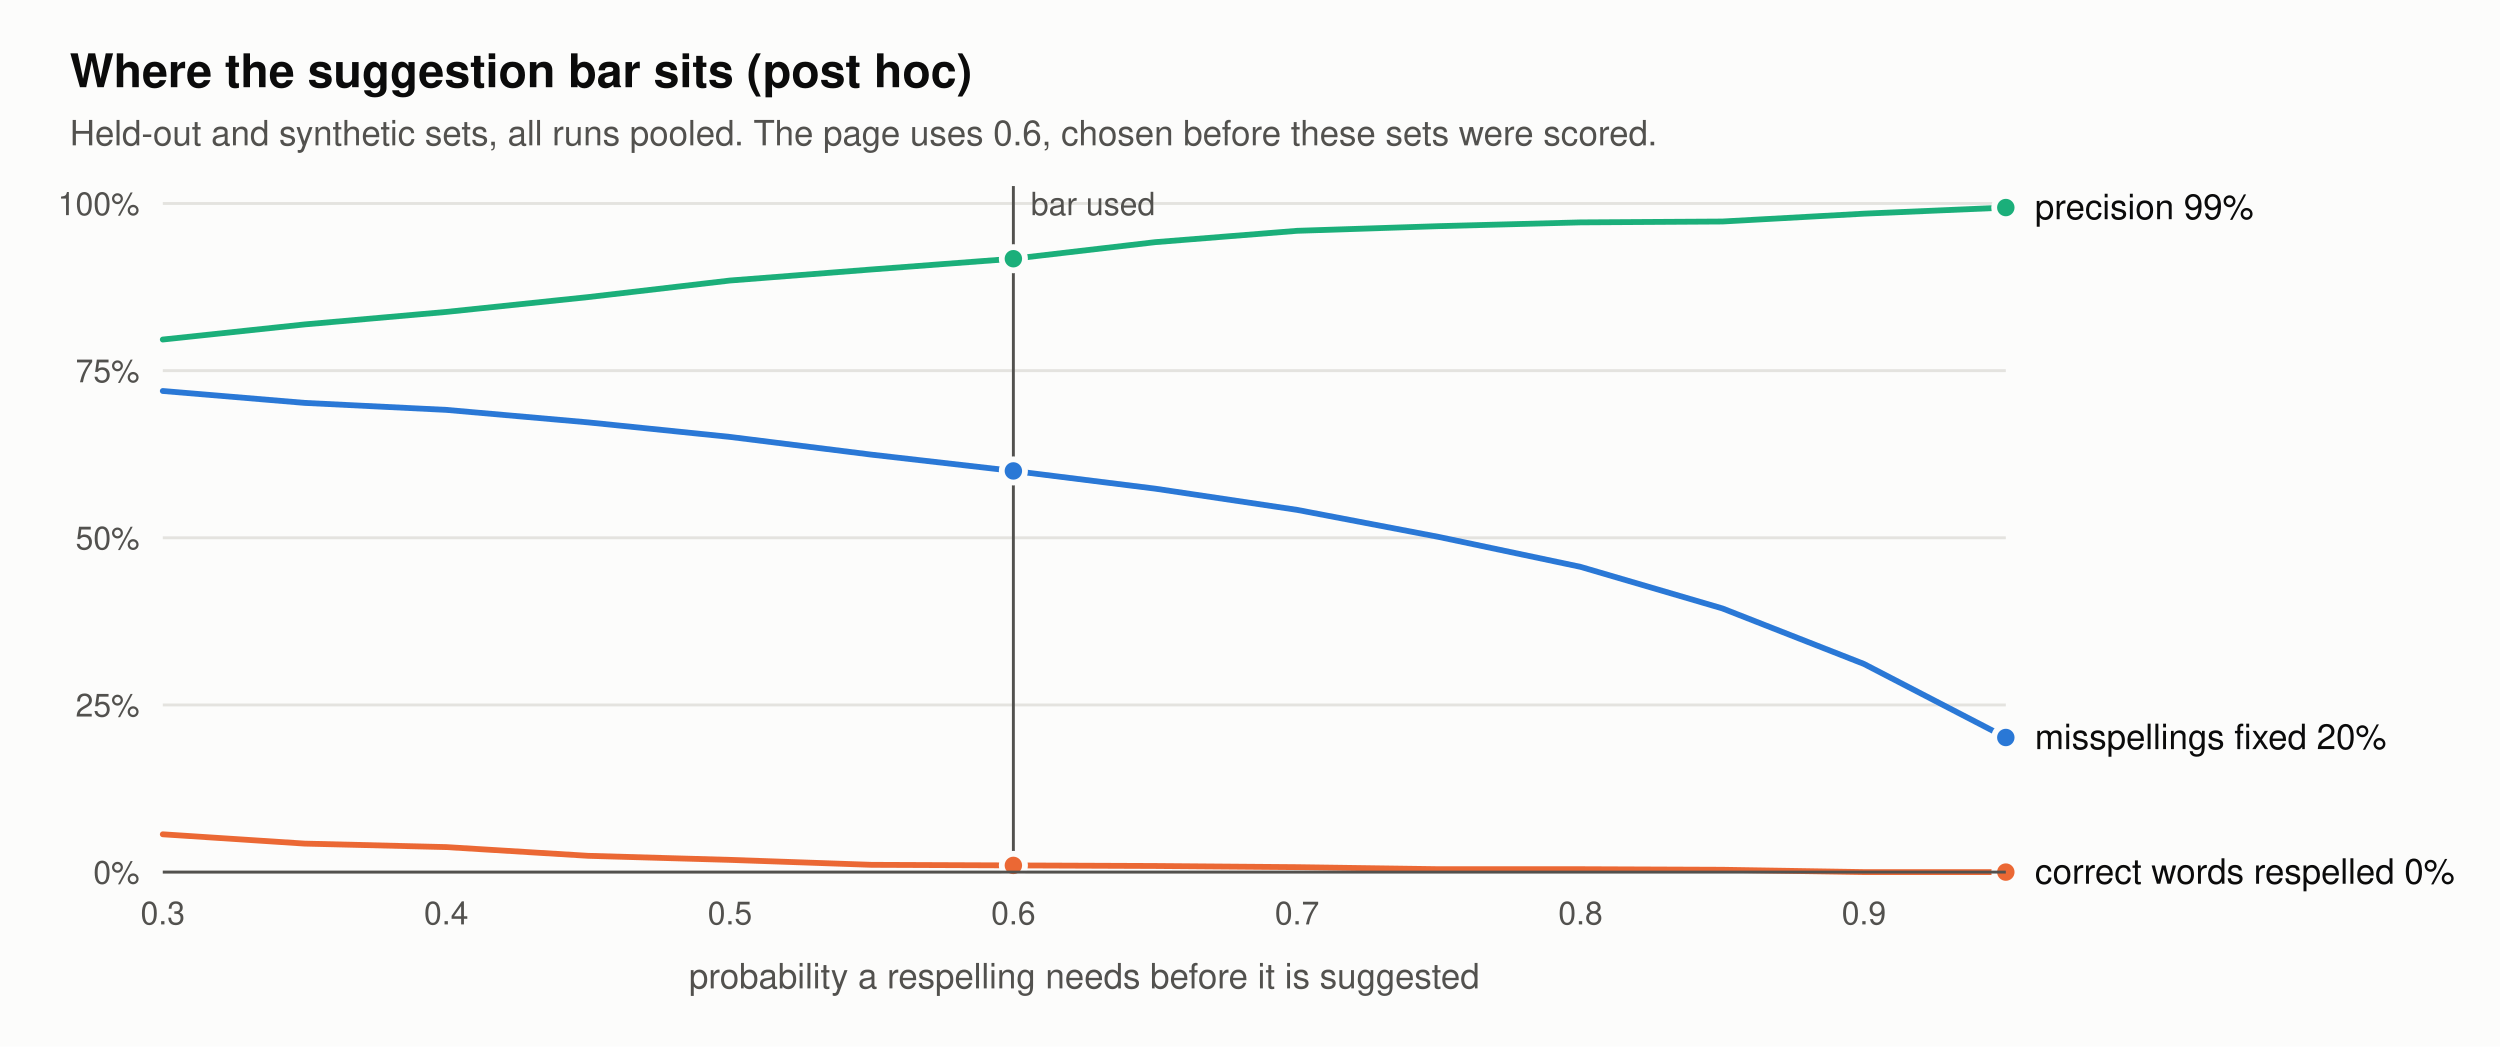
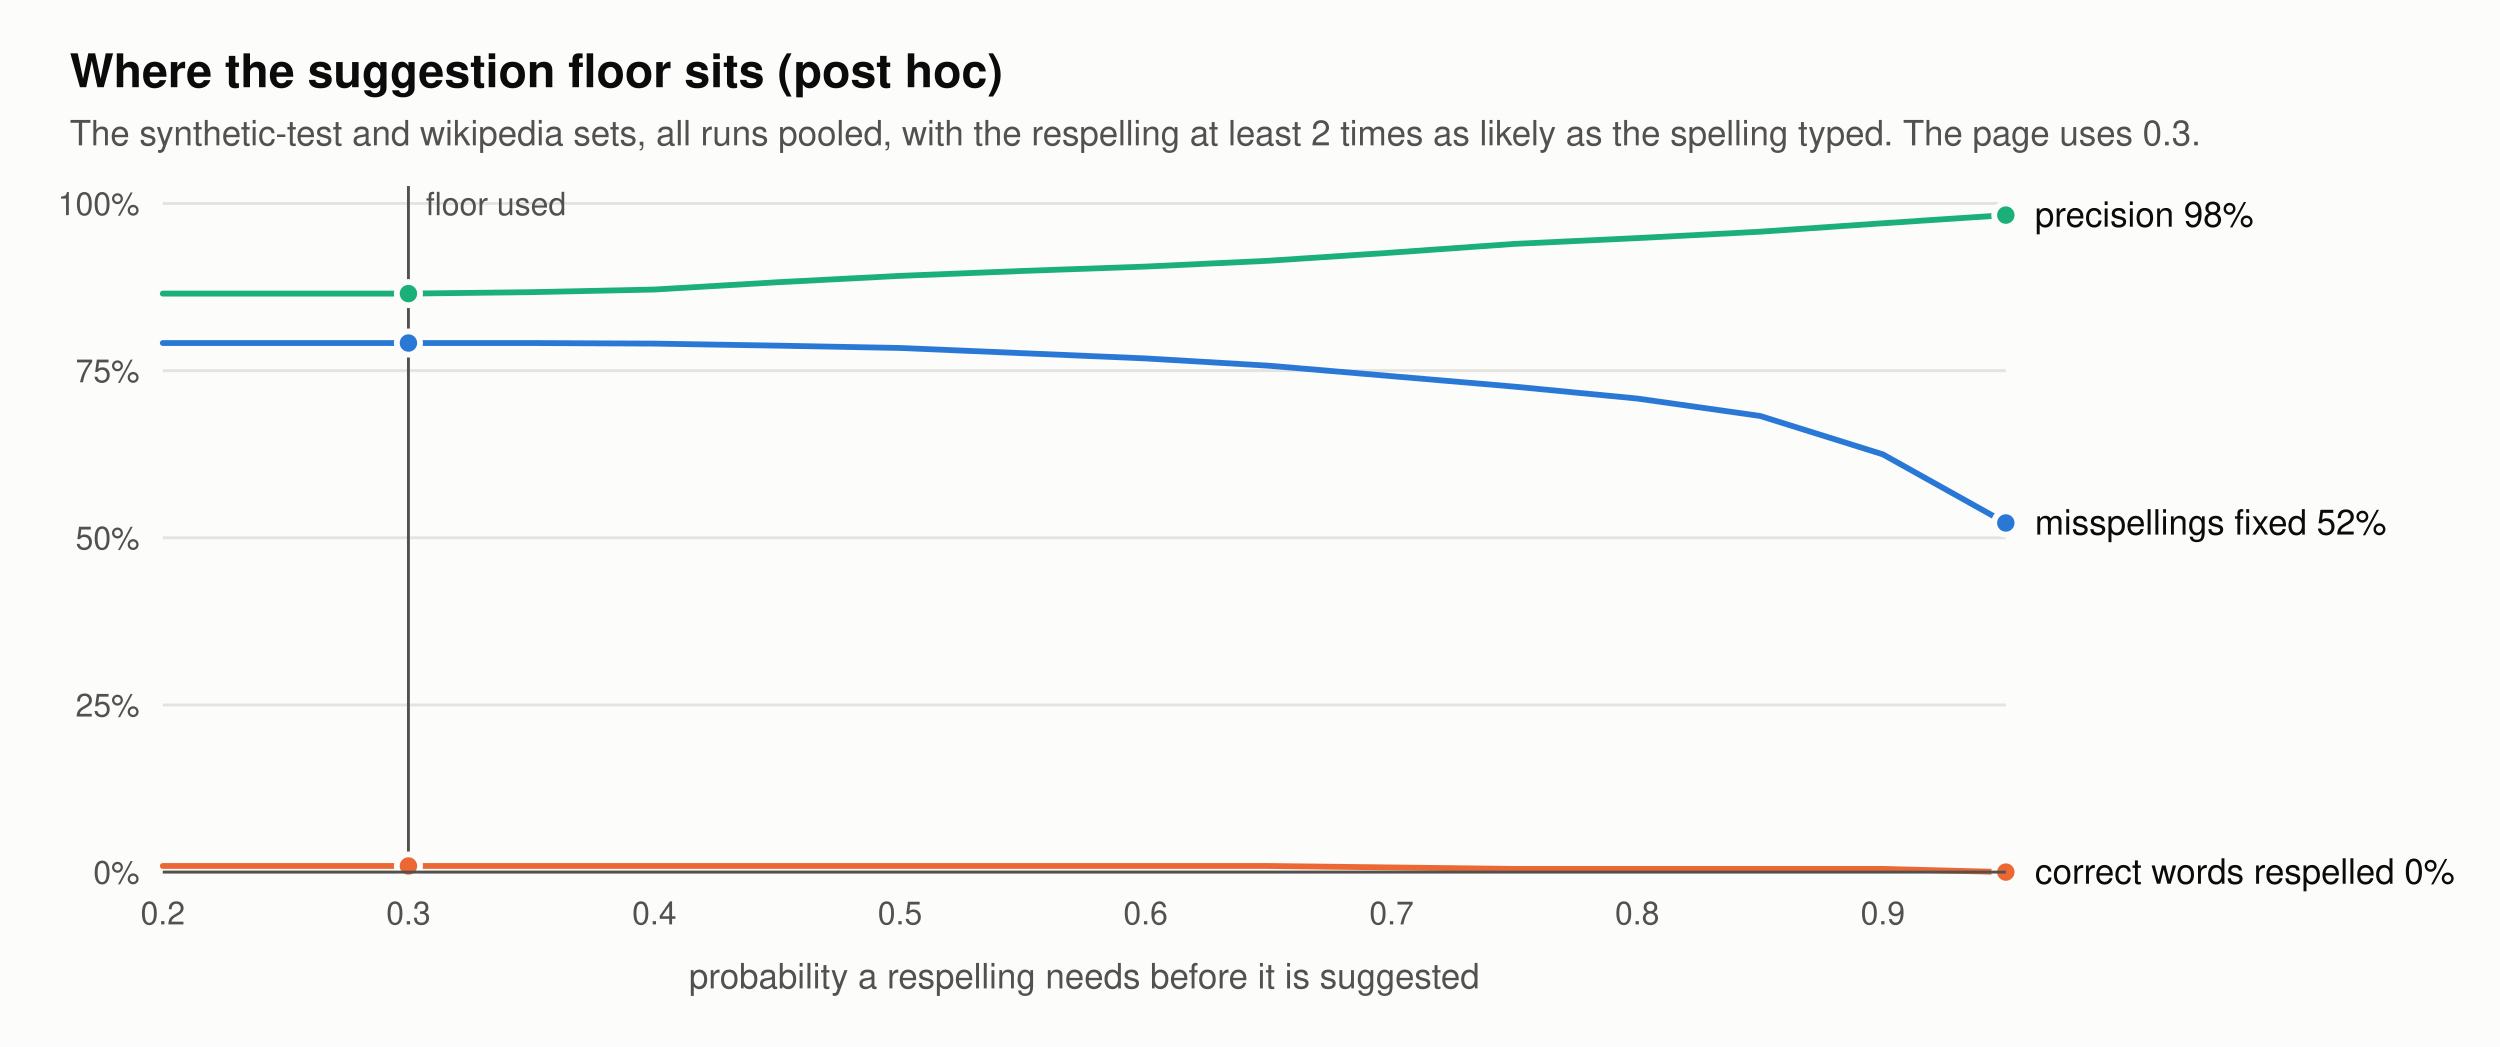
<svg xmlns="http://www.w3.org/2000/svg" width="860" height="360" viewBox="0 0 860 360" role="img" font-family="-apple-system, 'Segoe UI', Helvetica, Arial, sans-serif">
  <rect width="860" height="360" fill="#fcfcfb" />
-   <text x="24.0" y="30.0" font-size="16" fill="#0b0b0b" font-weight="600">Where the suggestion bar sits (post hoc)</text>
-   <text x="24.0" y="50.0" font-size="12" fill="#52514e">Held-out and synthetic sets, all runs pooled. The page uses 0.6, chosen before these sets were scored.</text>
+   <text x="24.0" y="30.0" font-size="16" fill="#0b0b0b" font-weight="600">Where the suggestion floor sits (post hoc)</text>
+   <text x="24.0" y="50.0" font-size="12" fill="#52514e">The synthetic-test and wikipedia sets, all runs pooled, with the respelling at least 2 times as likely as the spelling typed. The page uses 0.3.</text>
  <line x1="56.0" y1="300.0" x2="690.0" y2="300.0" stroke="#e4e3df" stroke-width="1" />
  <text x="48.0" y="304.0" font-size="11" fill="#52514e" text-anchor="end">0%</text>
  <line x1="56.0" y1="242.5" x2="690.0" y2="242.5" stroke="#e4e3df" stroke-width="1" />
  <text x="48.0" y="246.5" font-size="11" fill="#52514e" text-anchor="end">25%</text>
  <line x1="56.0" y1="185.0" x2="690.0" y2="185.0" stroke="#e4e3df" stroke-width="1" />
  <text x="48.0" y="189.0" font-size="11" fill="#52514e" text-anchor="end">50%</text>
  <line x1="56.0" y1="127.5" x2="690.0" y2="127.5" stroke="#e4e3df" stroke-width="1" />
  <text x="48.0" y="131.5" font-size="11" fill="#52514e" text-anchor="end">75%</text>
  <line x1="56.0" y1="70.0" x2="690.0" y2="70.0" stroke="#e4e3df" stroke-width="1" />
  <text x="48.0" y="74.0" font-size="11" fill="#52514e" text-anchor="end">100%</text>
-   <text x="56.0" y="318.0" font-size="11" fill="#52514e" text-anchor="middle">0.3</text>
-   <text x="153.5" y="318.0" font-size="11" fill="#52514e" text-anchor="middle">0.4</text>
-   <text x="251.1" y="318.0" font-size="11" fill="#52514e" text-anchor="middle">0.5</text>
-   <text x="348.6" y="318.0" font-size="11" fill="#52514e" text-anchor="middle">0.6</text>
-   <text x="446.2" y="318.0" font-size="11" fill="#52514e" text-anchor="middle">0.7</text>
-   <text x="543.7" y="318.0" font-size="11" fill="#52514e" text-anchor="middle">0.8</text>
-   <text x="641.2" y="318.0" font-size="11" fill="#52514e" text-anchor="middle">0.9</text>
+   <text x="56.0" y="318.0" font-size="11" fill="#52514e" text-anchor="middle">0.2</text>
+   <text x="140.5" y="318.0" font-size="11" fill="#52514e" text-anchor="middle">0.3</text>
+   <text x="225.1" y="318.0" font-size="11" fill="#52514e" text-anchor="middle">0.4</text>
+   <text x="309.6" y="318.0" font-size="11" fill="#52514e" text-anchor="middle">0.5</text>
+   <text x="394.1" y="318.0" font-size="11" fill="#52514e" text-anchor="middle">0.6</text>
+   <text x="478.7" y="318.0" font-size="11" fill="#52514e" text-anchor="middle">0.7</text>
+   <text x="563.2" y="318.0" font-size="11" fill="#52514e" text-anchor="middle">0.8</text>
+   <text x="647.7" y="318.0" font-size="11" fill="#52514e" text-anchor="middle">0.9</text>
  <text x="373.0" y="340.0" font-size="12" fill="#52514e" text-anchor="middle">probability a respelling needs before it is suggested</text>
-   <line x1="348.6" y1="64.0" x2="348.6" y2="300.0" stroke="#52514e" stroke-width="1" />
-   <text x="354.6" y="74.0" font-size="11" fill="#52514e">bar used</text>
-   <path d="M56.0,134.5L104.8,138.6L153.5,141.0L202.3,145.3L251.1,150.3L299.8,156.4L348.6,162.0L397.4,168.1L446.2,175.4L494.9,184.7L543.7,195.0L592.5,209.3L641.2,228.4L690.0,253.7" fill="none" stroke="#2a78d6" stroke-width="2" stroke-linejoin="round" stroke-linecap="round" />
-   <circle cx="690.0" cy="253.7" r="4" fill="#2a78d6" stroke="#fcfcfb" stroke-width="2" />
-   <text x="700.0" y="257.7" font-size="12" fill="#0b0b0b">misspellings fixed 20%</text>
-   <circle cx="348.6" cy="162.0" r="4" fill="#2a78d6" stroke="#fcfcfb" stroke-width="2" />
-   <path d="M56.0,287.0L104.8,290.2L153.5,291.4L202.3,294.4L251.1,295.8L299.8,297.5L348.6,297.7L397.4,297.9L446.2,298.3L494.9,299.0L543.7,299.0L592.5,299.2L641.2,300.0L690.0,300.0" fill="none" stroke="#eb6834" stroke-width="2" stroke-linejoin="round" stroke-linecap="round" />
+   <line x1="140.5" y1="64.0" x2="140.5" y2="300.0" stroke="#52514e" stroke-width="1" />
+   <text x="146.5" y="74.0" font-size="11" fill="#52514e">floor used</text>
+   <path d="M56.0,118.0L98.3,118.0L140.5,118.0L182.8,118.0L225.1,118.2L267.3,118.9L309.6,119.7L351.9,121.5L394.1,123.3L436.4,125.8L478.7,129.4L520.9,133.0L563.2,137.1L605.5,143.1L647.7,156.3L690.0,179.9" fill="none" stroke="#2a78d6" stroke-width="2" stroke-linejoin="round" stroke-linecap="round" />
+   <circle cx="690.0" cy="179.9" r="4" fill="#2a78d6" stroke="#fcfcfb" stroke-width="2" />
+   <text x="700.0" y="183.9" font-size="12" fill="#0b0b0b">misspellings fixed 52%</text>
+   <circle cx="140.5" cy="118.0" r="4" fill="#2a78d6" stroke="#fcfcfb" stroke-width="2" />
+   <path d="M56.0,297.9L98.3,297.9L140.5,297.9L182.8,297.9L225.1,297.9L267.3,297.9L309.6,297.9L351.9,297.9L394.1,297.9L436.4,297.9L478.7,298.4L520.9,298.9L563.2,298.9L605.5,298.9L647.7,298.9L690.0,300.0" fill="none" stroke="#eb6834" stroke-width="2" stroke-linejoin="round" stroke-linecap="round" />
  <circle cx="690.0" cy="300.0" r="4" fill="#eb6834" stroke="#fcfcfb" stroke-width="2" />
  <text x="700.0" y="304.0" font-size="12" fill="#0b0b0b">correct words respelled 0%</text>
-   <circle cx="348.6" cy="297.7" r="4" fill="#eb6834" stroke="#fcfcfb" stroke-width="2" />
-   <path d="M56.0,116.8L104.8,111.6L153.5,107.3L202.3,102.2L251.1,96.5L299.8,92.7L348.6,89.0L397.4,83.3L446.2,79.4L494.9,77.8L543.7,76.5L592.5,76.2L641.2,73.5L690.0,71.4" fill="none" stroke="#1baf7a" stroke-width="2" stroke-linejoin="round" stroke-linecap="round" />
-   <circle cx="690.0" cy="71.4" r="4" fill="#1baf7a" stroke="#fcfcfb" stroke-width="2" />
-   <text x="700.0" y="75.4" font-size="12" fill="#0b0b0b">precision 99%</text>
-   <circle cx="348.6" cy="89.0" r="4" fill="#1baf7a" stroke="#fcfcfb" stroke-width="2" />
+   <circle cx="140.5" cy="297.9" r="4" fill="#eb6834" stroke="#fcfcfb" stroke-width="2" />
+   <path d="M56.0,101.0L98.3,101.0L140.5,101.0L182.8,100.5L225.1,99.6L267.3,97.1L309.6,94.9L351.9,93.2L394.1,91.7L436.4,89.7L478.7,86.9L520.9,83.9L563.2,81.9L605.5,79.7L647.7,76.8L690.0,74.0" fill="none" stroke="#1baf7a" stroke-width="2" stroke-linejoin="round" stroke-linecap="round" />
+   <circle cx="690.0" cy="74.0" r="4" fill="#1baf7a" stroke="#fcfcfb" stroke-width="2" />
+   <text x="700.0" y="78.0" font-size="12" fill="#0b0b0b">precision 98%</text>
+   <circle cx="140.5" cy="101.0" r="4" fill="#1baf7a" stroke="#fcfcfb" stroke-width="2" />
  <line x1="56.0" y1="300.0" x2="690.0" y2="300.0" stroke="#52514e" stroke-width="1" />
</svg>
